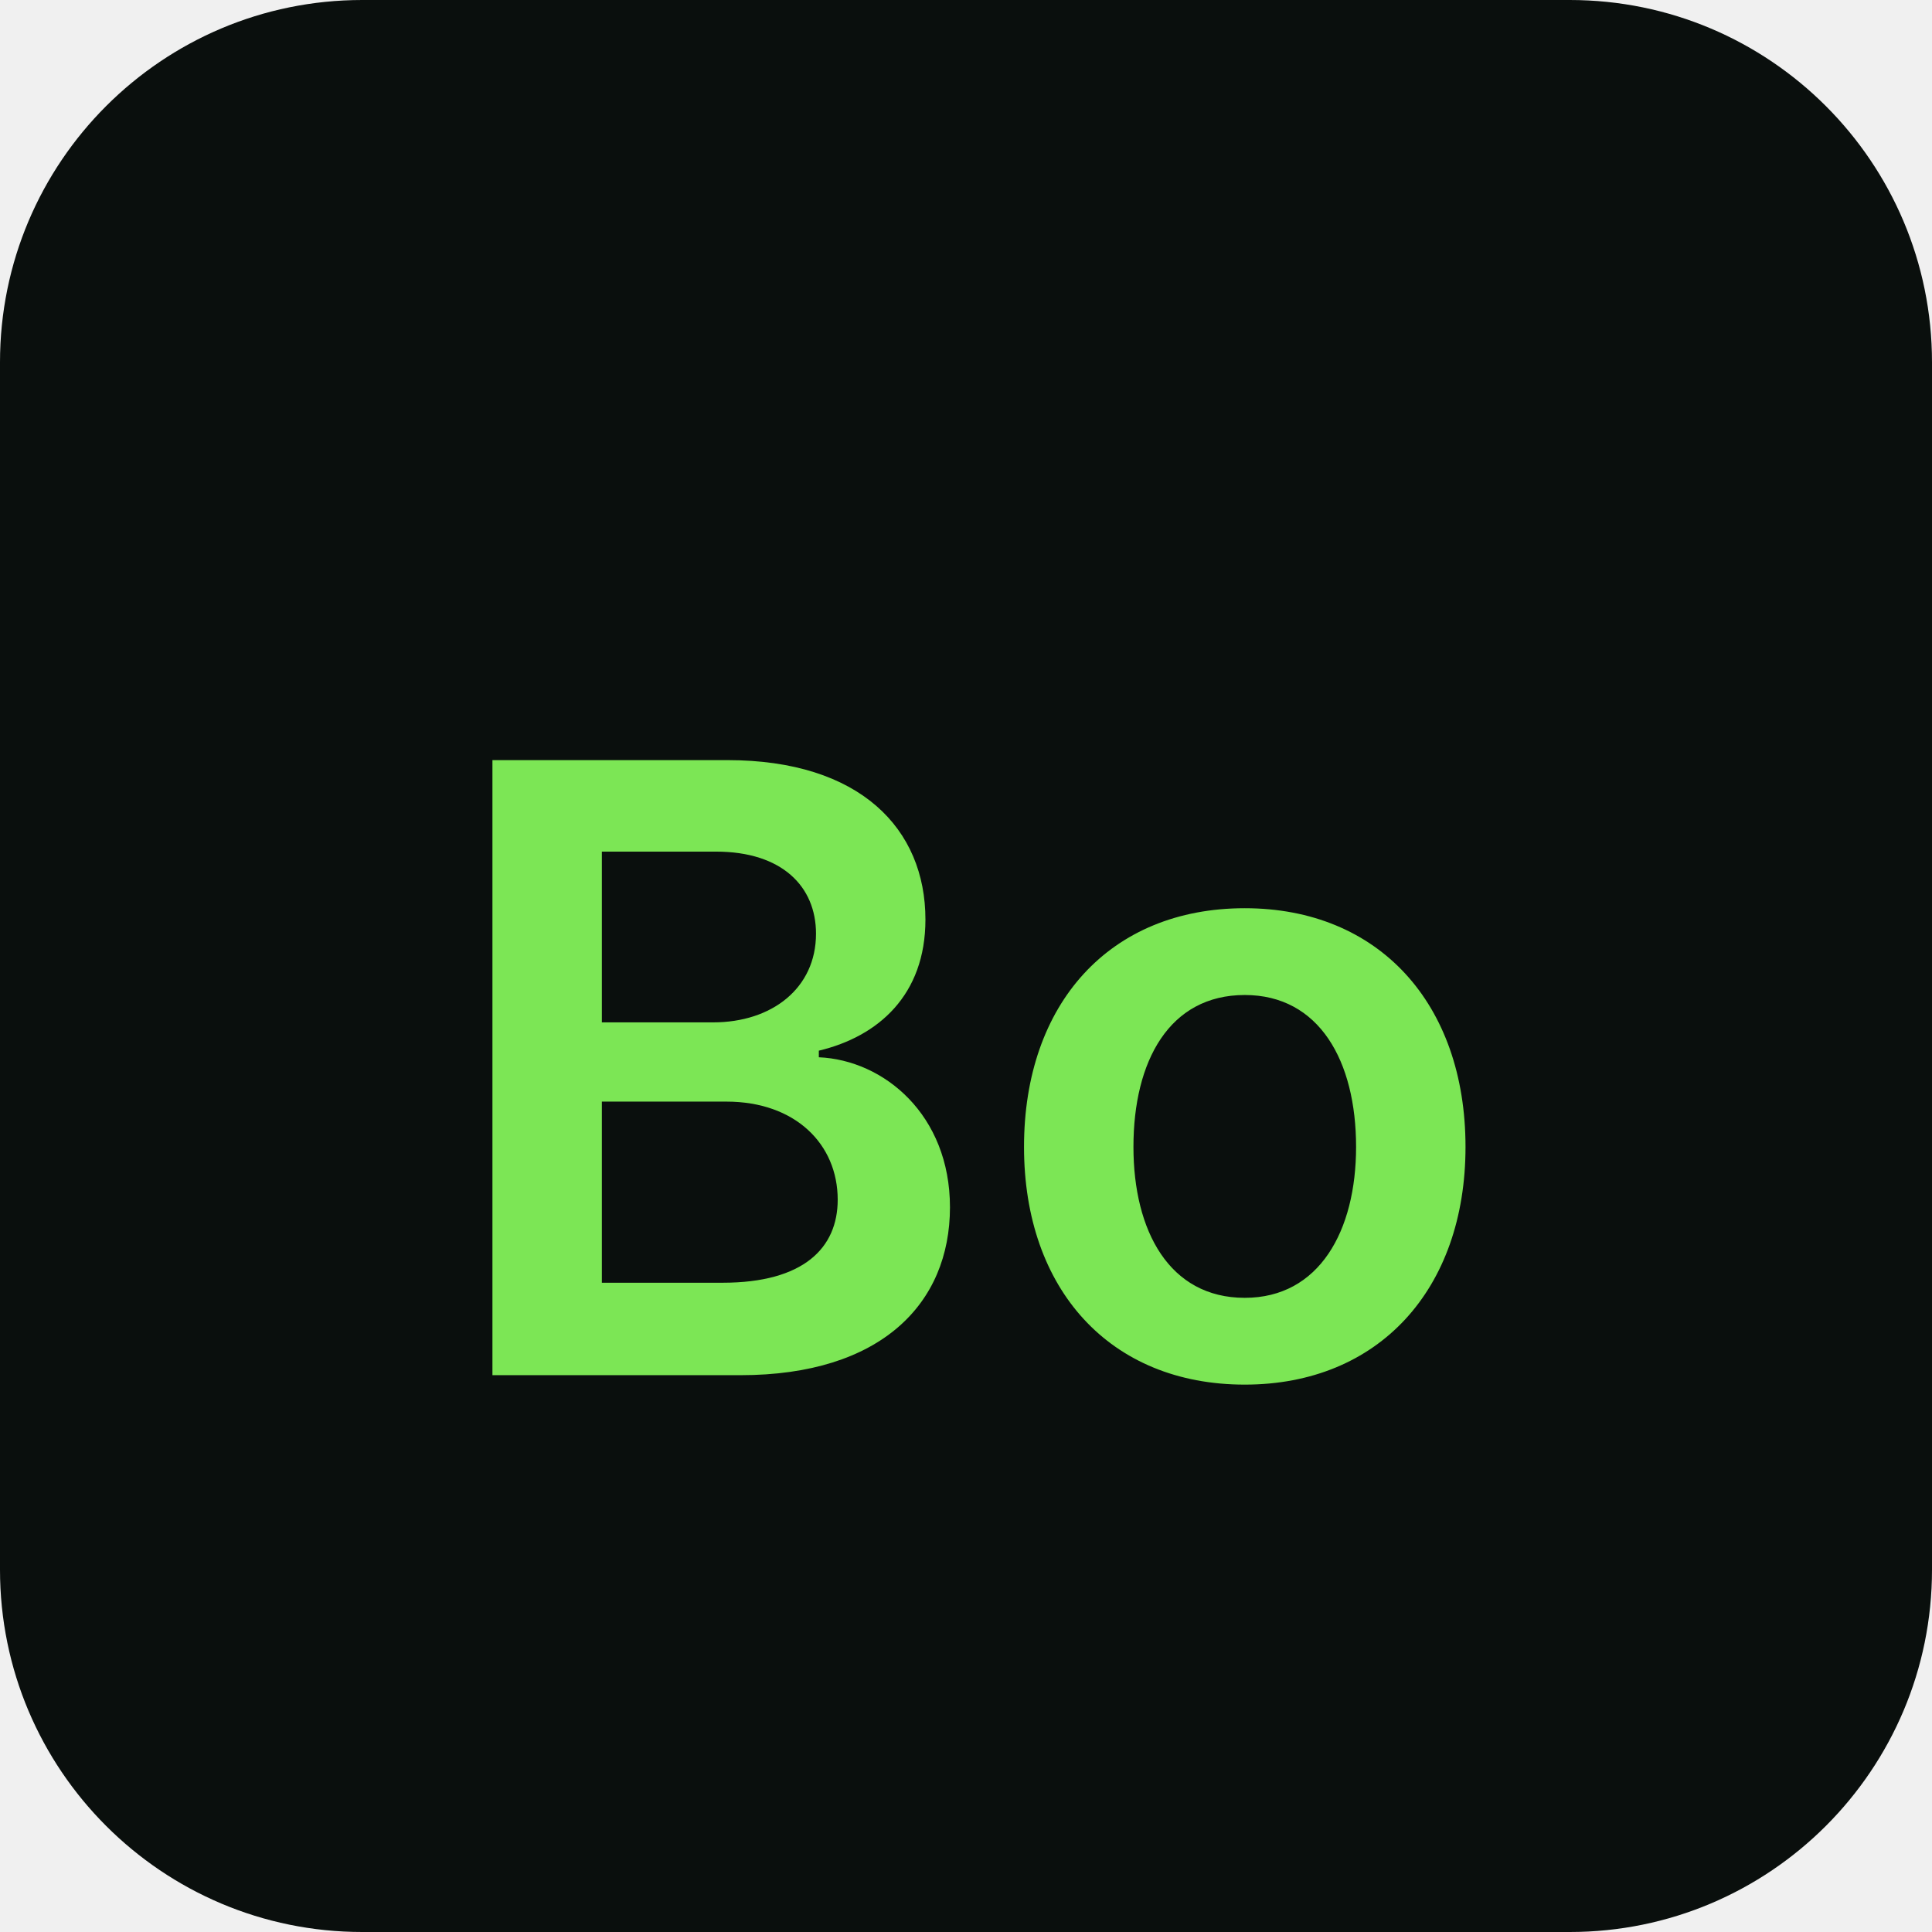
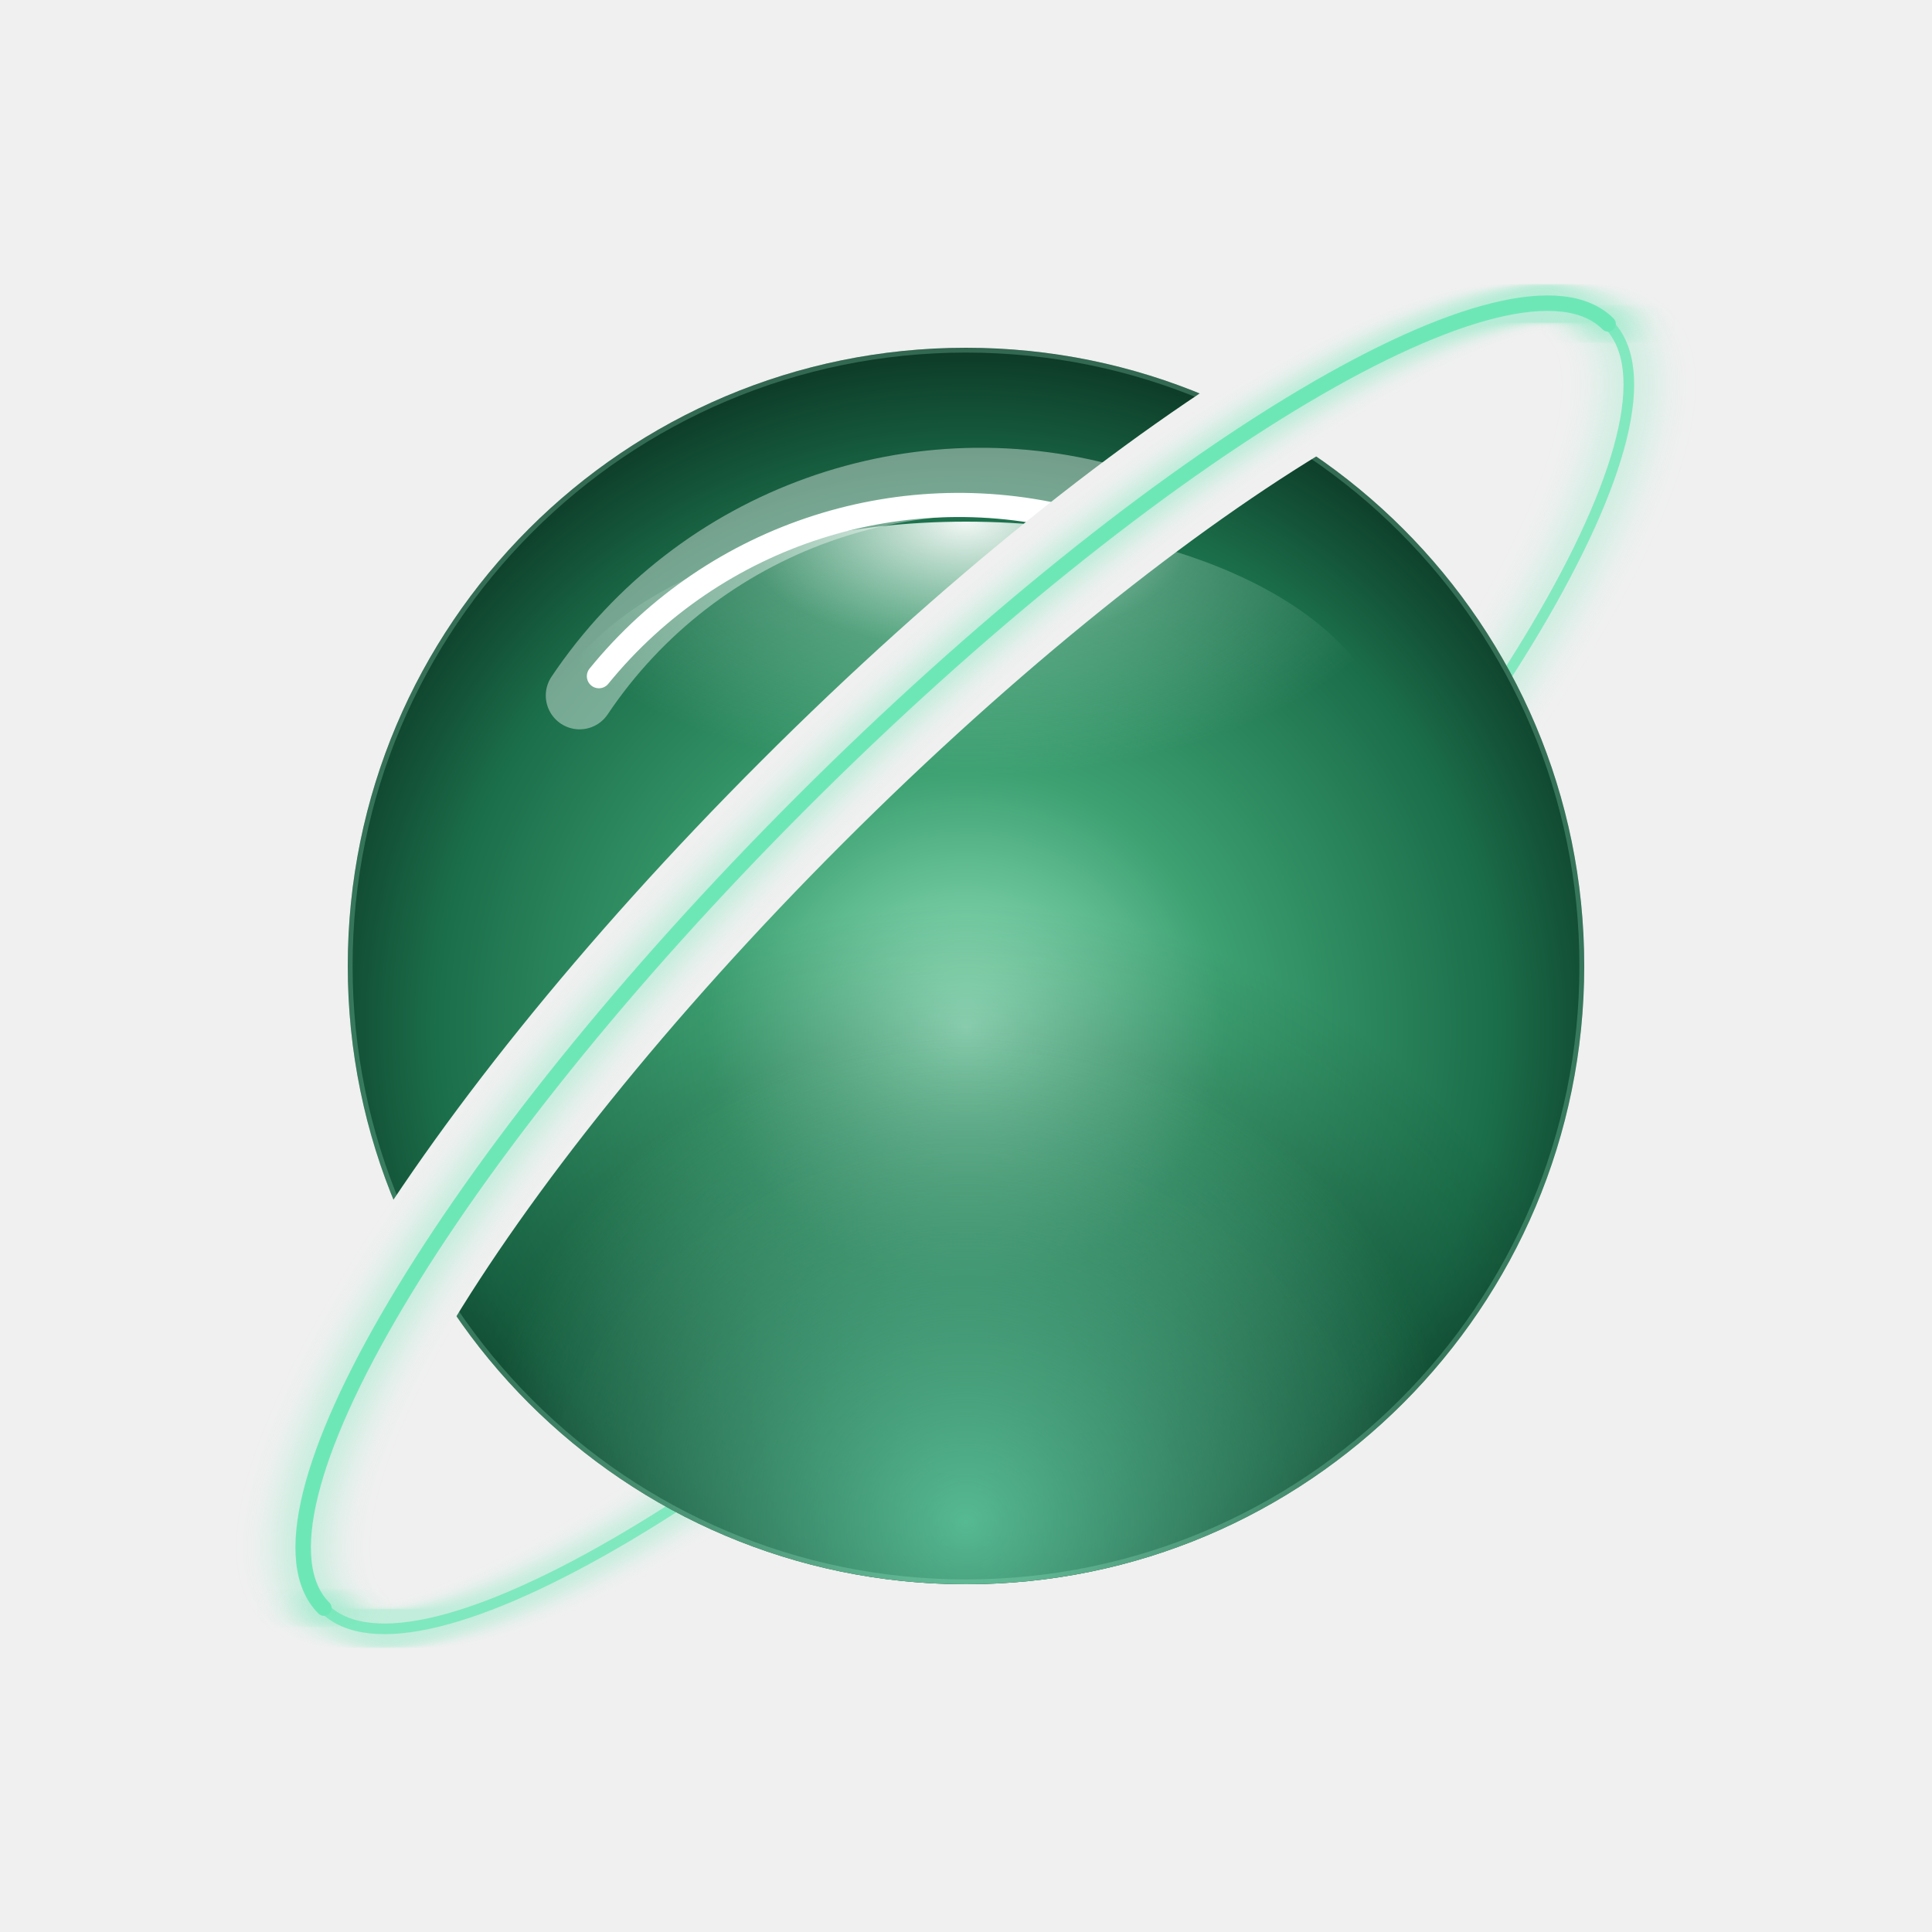
- <svg xmlns="http://www.w3.org/2000/svg" width="32" height="32" viewBox="0 0 32 32">
-   <rect width="32" height="32" rx="6" fill="#0a0f0d" />
-   <text x="50%" y="55%" dominant-baseline="middle" text-anchor="middle" font-family="'Inter', system-ui, sans-serif" font-size="14" font-weight="600" fill="#7ce655">Bo</text>
+ <svg xmlns="http://www.w3.org/2000/svg" viewBox="0 0 200 200" width="32" height="32">
+   <defs>
+     <mask id="bm">
+       <rect width="200" height="200" fill="white" />
+       <g transform="rotate(-45 100 100)">
+         <path d="M 6 100 A 94 24 0 0 1 194 100" fill="none" stroke="black" stroke-width="12" />
+       </g>
+     </mask>
+     <clipPath id="bc">
+       <circle cx="100" cy="100" r="64" />
+     </clipPath>
+     <filter id="bg" x="-50%" y="-50%" width="200%" height="200%">
+       <feGaussianBlur stdDeviation="1.6" />
+     </filter>
+     <radialGradient id="bb" cx="50%" cy="55%" r="55%">
+       <stop offset="0%" stop-color="#9BE8C4" />
+       <stop offset="38%" stop-color="#3DA172" />
+       <stop offset="78%" stop-color="#1B6E4A" />
+       <stop offset="100%" stop-color="#0D3A27" />
+     </radialGradient>
+     <radialGradient id="bgl" cx="50%" cy="0%" r="55%">
+       <stop offset="0%" stop-color="#FFFFFF" stop-opacity="0.95" />
+       <stop offset="50%" stop-color="#D1FAE5" stop-opacity="0.25" />
+       <stop offset="100%" stop-color="#D1FAE5" stop-opacity="0" />
+     </radialGradient>
+     <radialGradient id="bs" cx="50%" cy="100%" r="55%">
+       <stop offset="0%" stop-color="#020A07" stop-opacity="0.7" />
+       <stop offset="100%" stop-color="#020A07" stop-opacity="0" />
+     </radialGradient>
+     <radialGradient id="bo" cx="50%" cy="95%" r="40%">
+       <stop offset="0%" stop-color="#6EE7B7" stop-opacity="0.75" />
+       <stop offset="100%" stop-color="#6EE7B7" stop-opacity="0" />
+     </radialGradient>
+   </defs>
+   <g transform="rotate(-45 100 100)">
+     <path d="M 6 100 A 94 24 0 0 0 194 100" fill="none" stroke="#6EE7B7" stroke-width="4" opacity="0.35" stroke-linecap="round" filter="url(#bg)" />
+     <path d="M 6 100 A 94 24 0 0 1 194 100" fill="none" stroke="#6EE7B7" stroke-width="4" opacity="0.45" stroke-linecap="round" filter="url(#bg)" />
+     <path d="M 6 100 A 94 24 0 0 0 194 100" fill="none" stroke="#6EE7B7" stroke-width="1.1" opacity="0.8" stroke-linecap="round" />
+     <path d="M 6 100 A 94 24 0 0 1 194 100" fill="none" stroke="#6EE7B7" stroke-width="1.6" opacity="1" stroke-linecap="round" />
+   </g>
+   <g mask="url(#bm)">
+     <g clip-path="url(#bc)">
+       <circle cx="100" cy="100" r="64" fill="url(#bb)" />
+       <circle cx="100" cy="100" r="64" fill="url(#bs)" />
+       <circle cx="100" cy="100" r="64" fill="url(#bo)" />
+       <ellipse cx="100" cy="78" rx="44" ry="24" fill="url(#bgl)" />
+       <circle cx="100" cy="100" r="64" fill="none" stroke="#A7F3D0" stroke-opacity="0.25" stroke-width="1" />
+       <path d="M 60 72 A 50 50 0 0 1 116 52" fill="none" stroke="#FFFFFF" stroke-opacity="0.4" stroke-width="7" stroke-linecap="round" />
+       <path d="M 62 70 A 48 48 0 0 1 112 54" fill="none" stroke="#FFFFFF" stroke-opacity="1" stroke-width="2.5" stroke-linecap="round" />
+     </g>
+   </g>
</svg>
